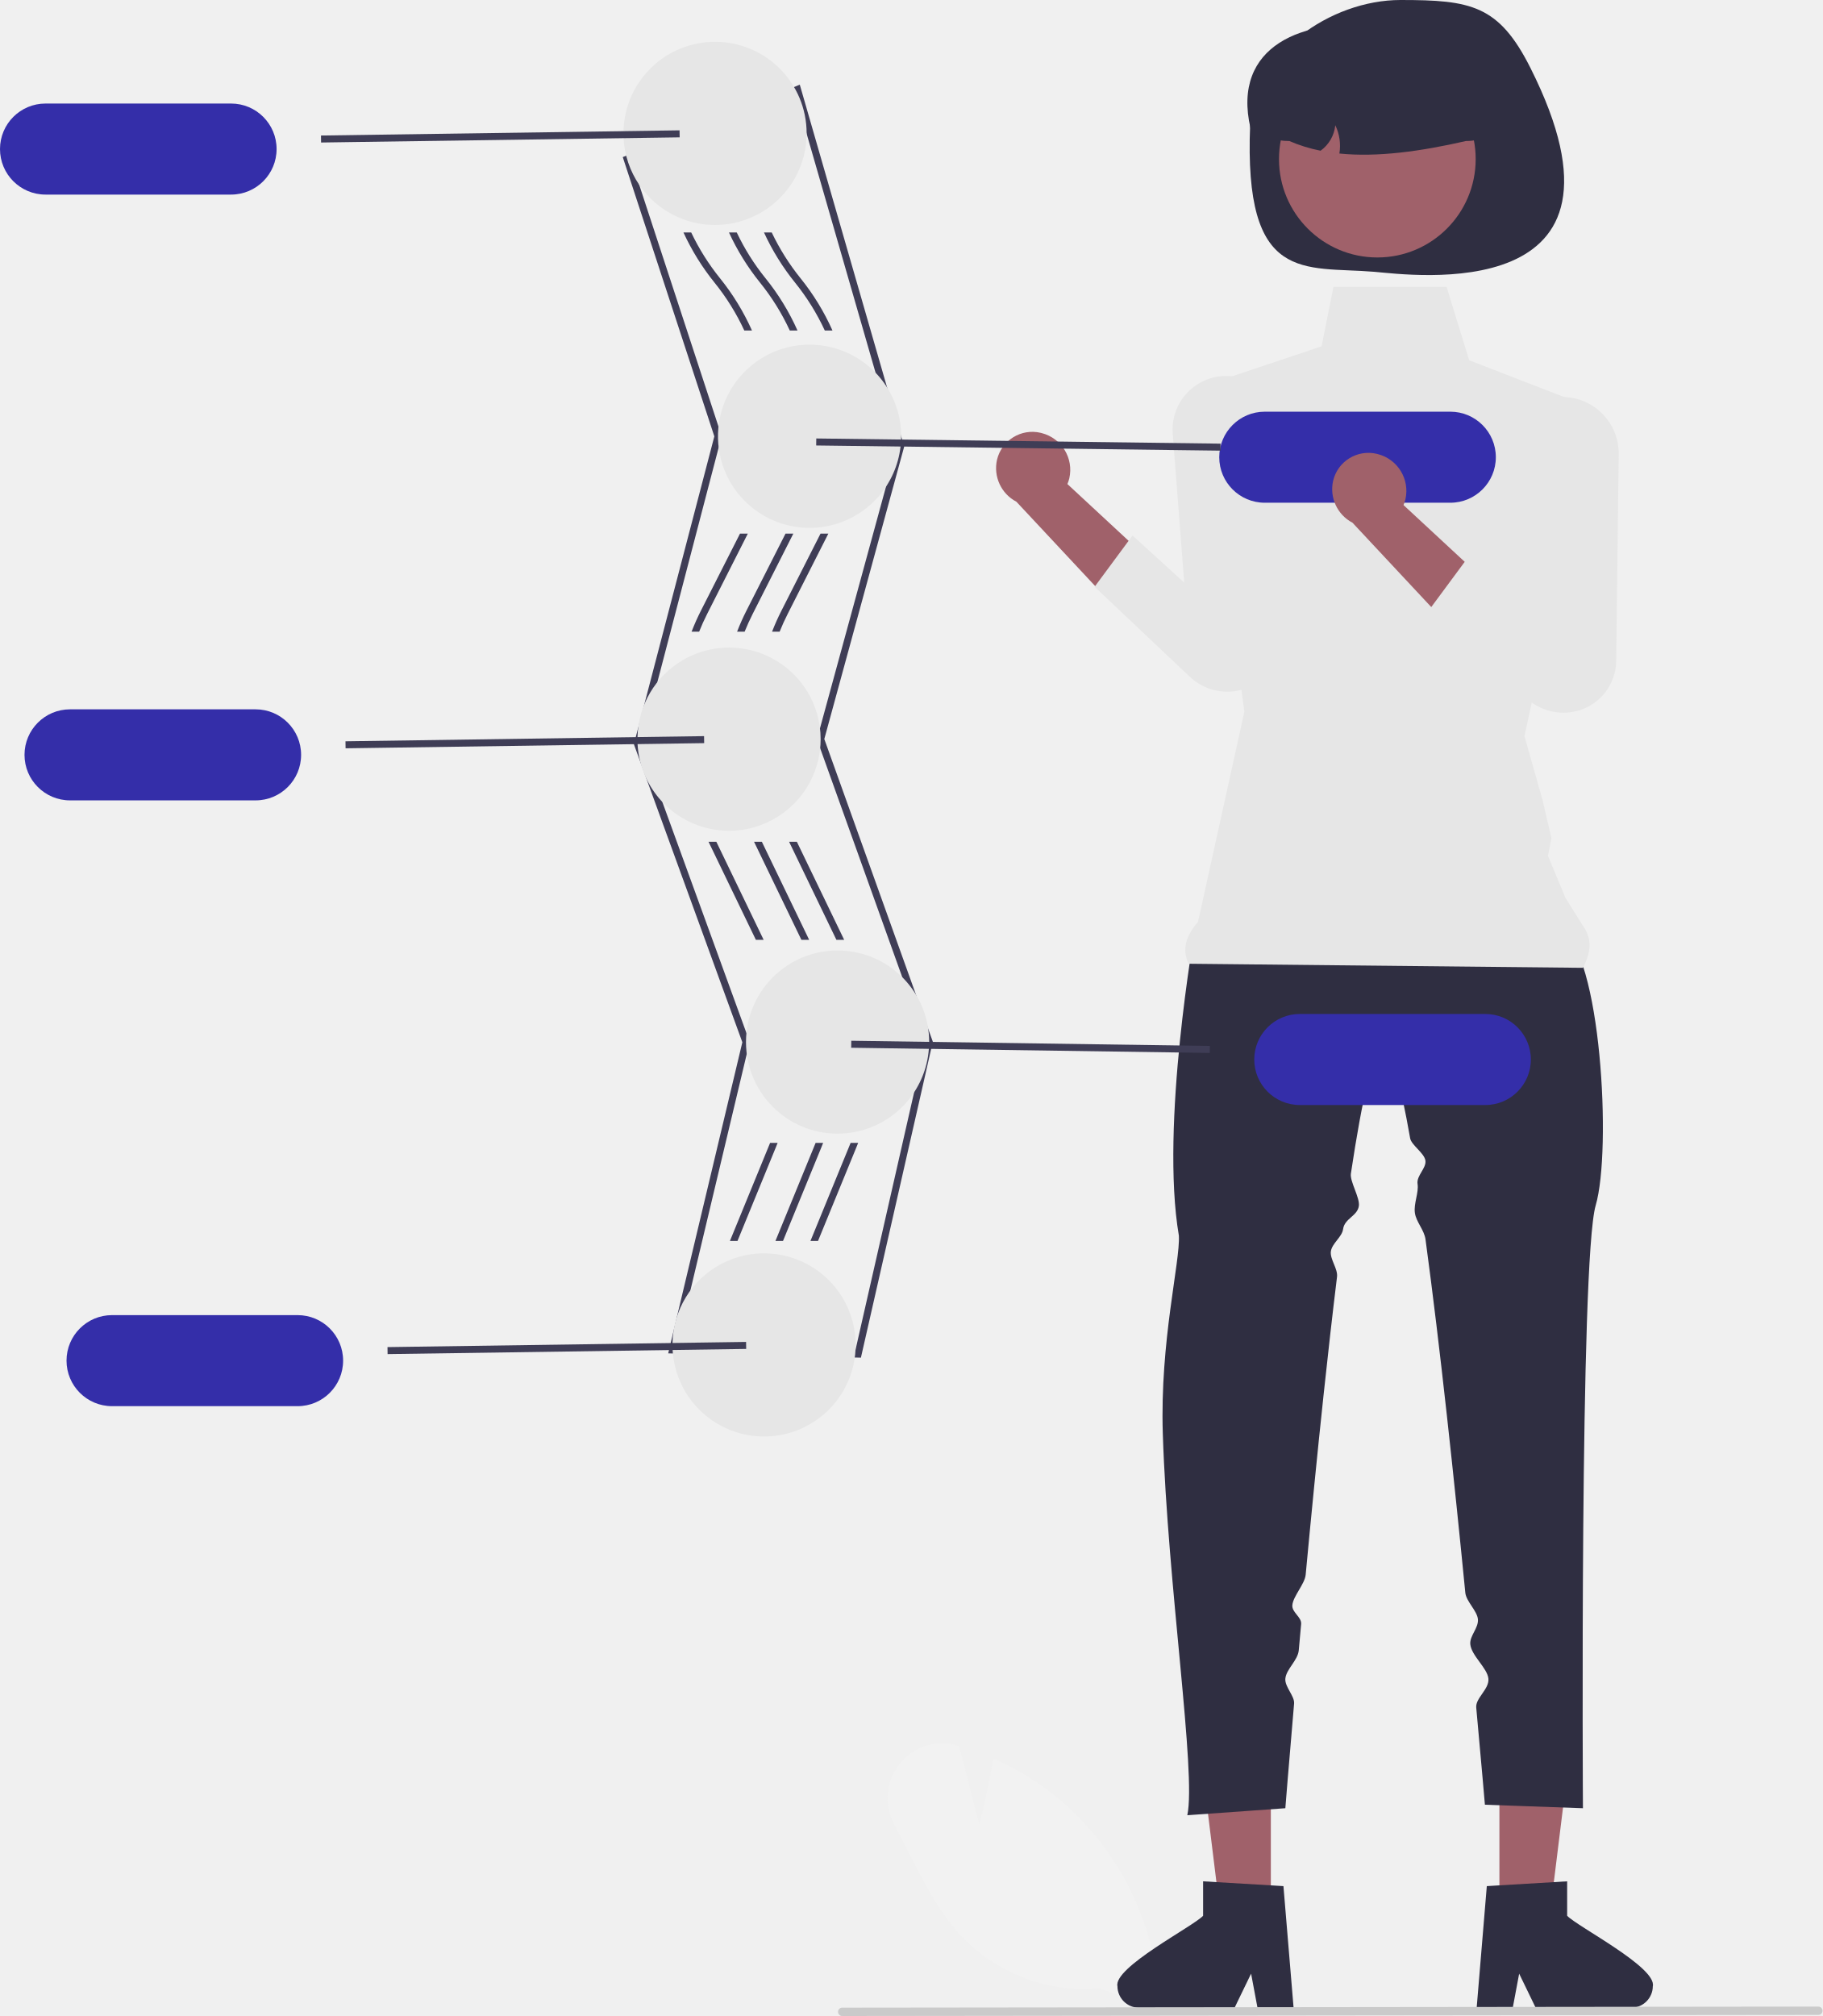
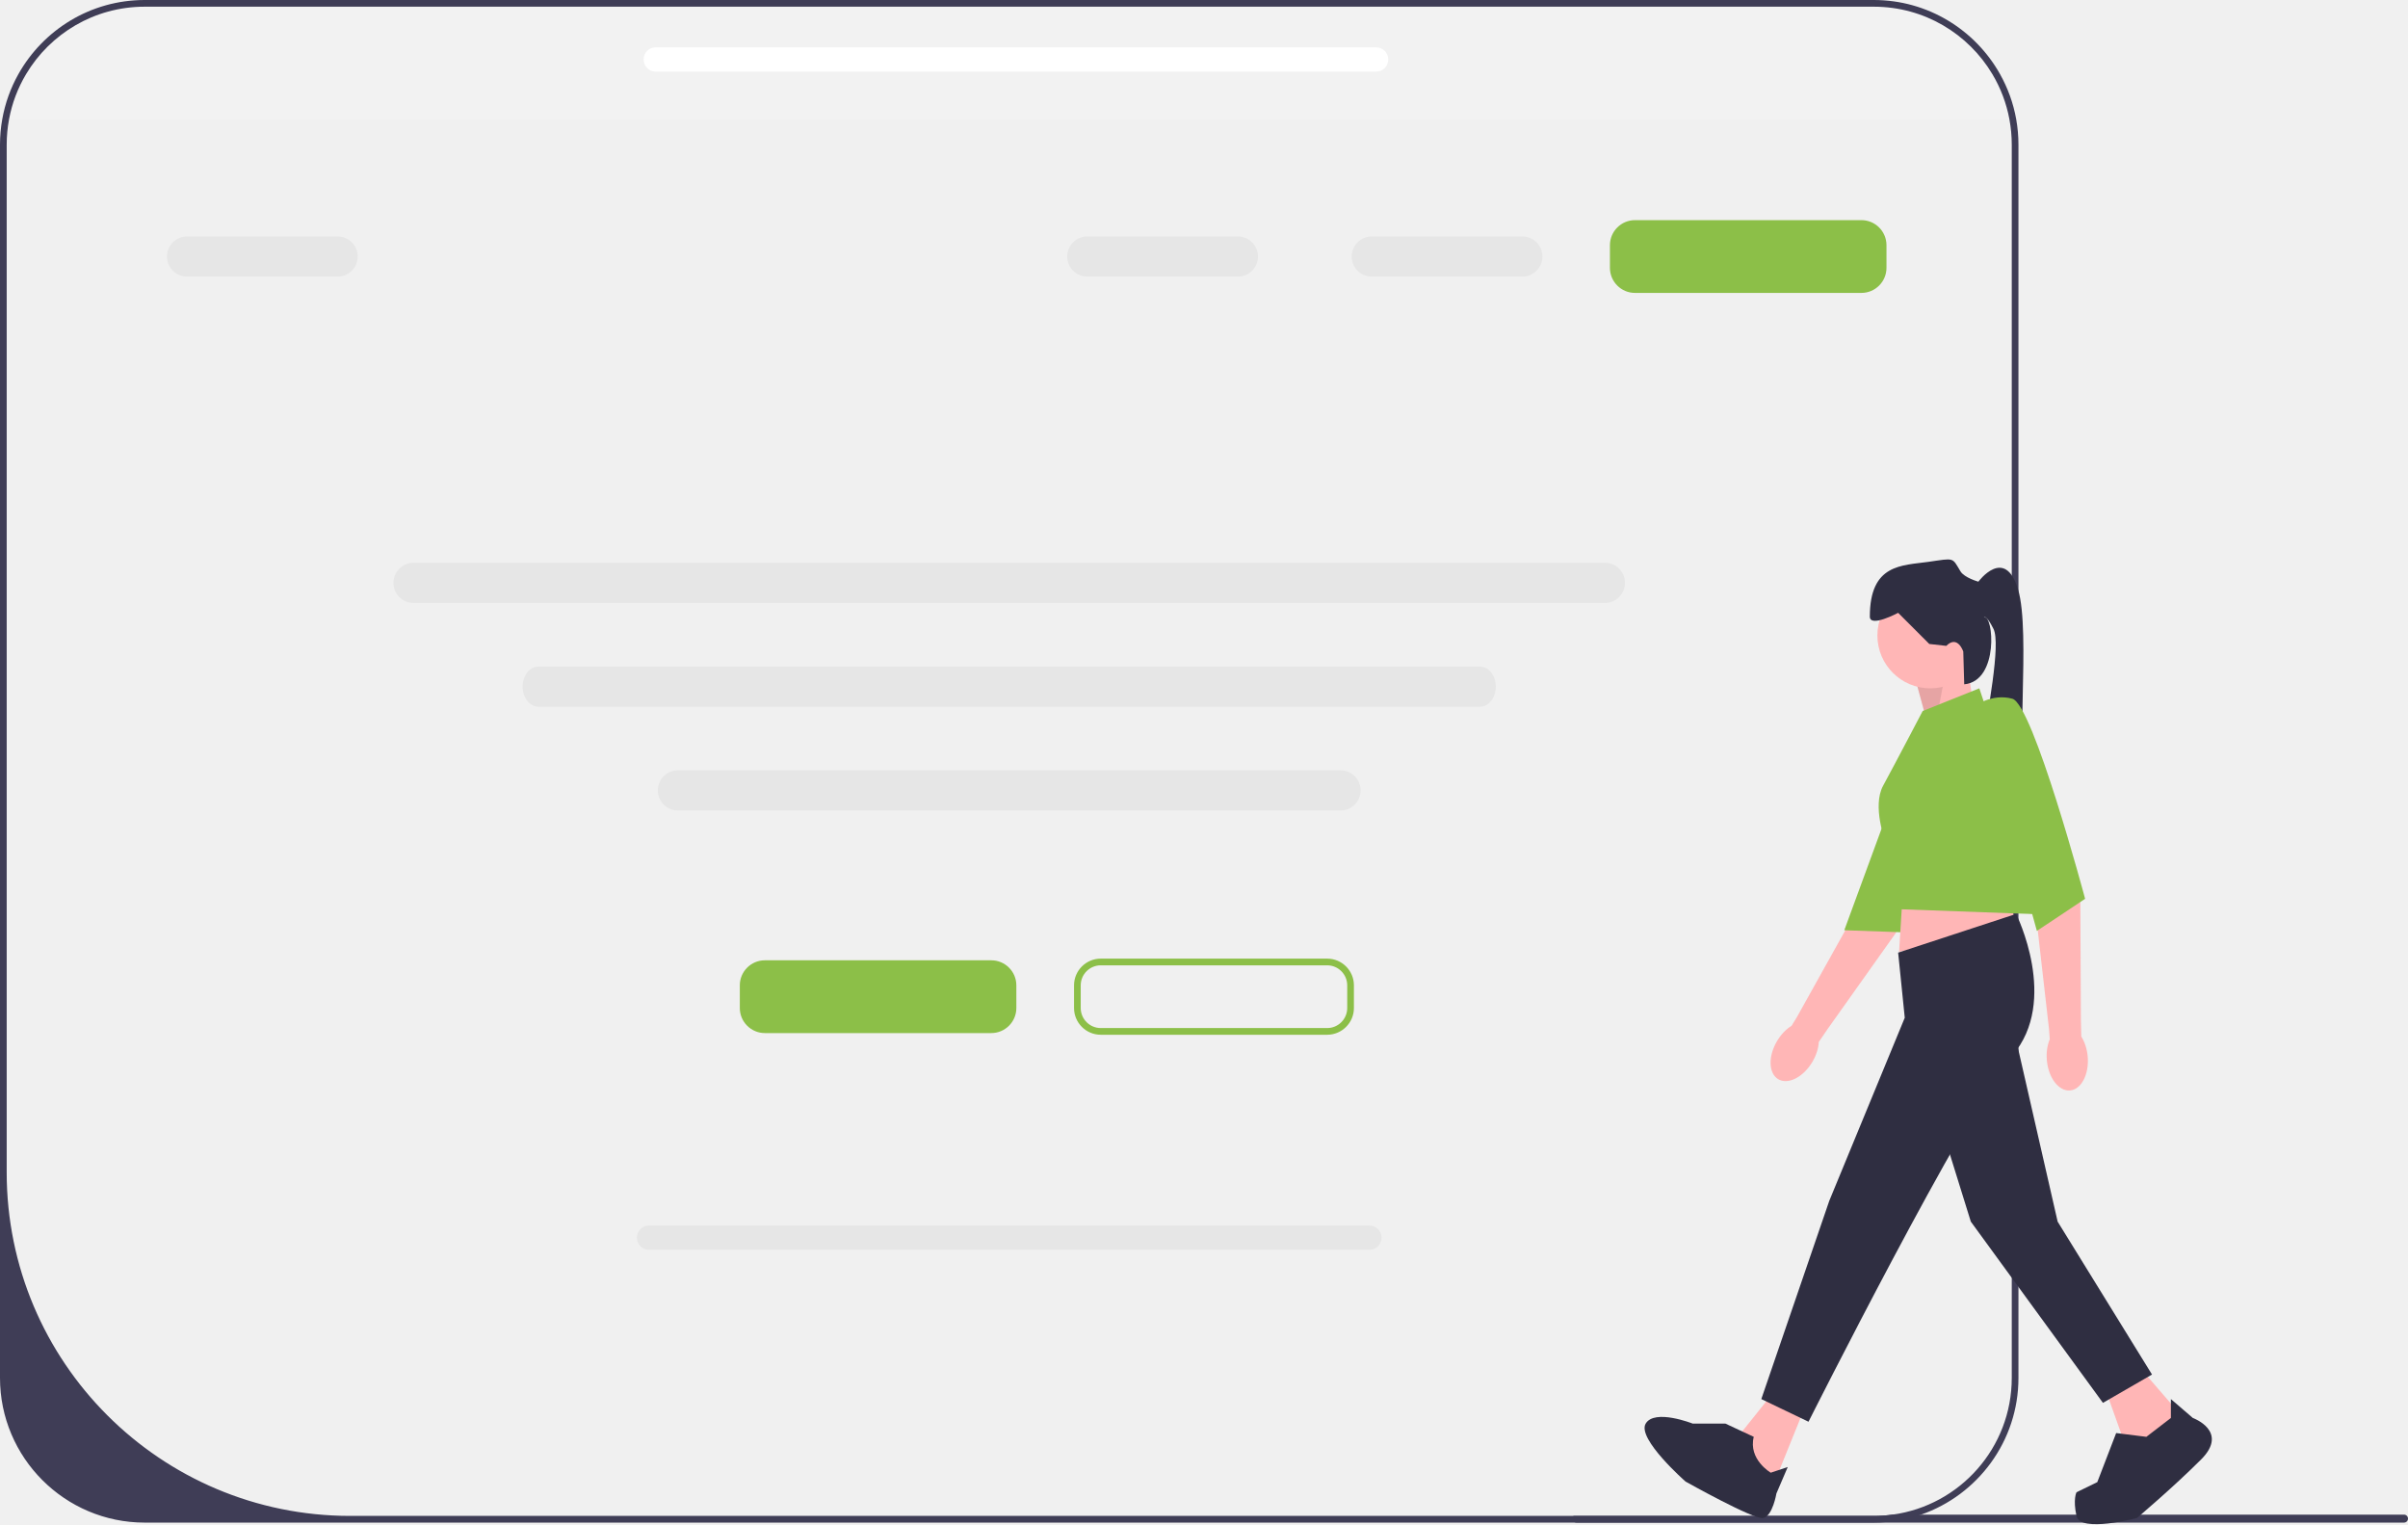
- <svg xmlns="http://www.w3.org/2000/svg" width="520.52" height="575.724" viewBox="0 0 520.52 575.724" role="img" artist="Katerina Limpitsouni" source="https://undraw.co/">
-   <path d="M637.266,285.816a10.855,10.855,0,0,1,7.89,12.922,10.413,10.413,0,0,1-.545,1.633l27.767,25.751L653.523,330.554l-23.477-25.133a10.825,10.825,0,0,1-5.535-12.001,10.359,10.359,0,0,1,12.48-7.674Q637.129,285.779,637.266,285.816Z" transform="translate(-339.7398 -162.1381)" fill="#a0616a" />
-   <path d="M663.213,315.067l-10.828,14.638,27.132,25.651a15.619,15.619,0,0,0,14.735,3.801h0a14.966,14.966,0,0,0,11.103-14.157l.718-59.045a16.136,16.136,0,0,0-14.947-16.4h0a15.303,15.303,0,0,0-16.43,14.086q-.018.237-.029.475a15.699,15.699,0,0,0,.009,1.691l3.299,42.707Z" transform="translate(-339.7398 -162.1381)" fill="#e6e6e6" />
-   <path d="M585.634,549.852l-55.043-1.222,21.177-88.844L520.793,374.676l.079-.302L543.768,286.759l-26.154-79.756,50.559-20.686,29.816,103.383-.074.271L575.178,373.187l30.992,86.428-.065.284Zm-52.524-3.167,50.936,1.132,20.044-88.077-31.008-86.472,22.83-83.553L566.868,189.011l-46.773,19.137,25.758,78.547-.075.285-22.891,87.599,30.966,85.089-.07.291Z" transform="translate(-339.7398 -162.1381)" fill="#3f3d56" />
-   <path d="M653.822,729.964a48.675,48.675,0,0,1-39.259-14.645c-6.591-6.949-11.113-15.892-15.487-24.542-1.273-2.517-2.589-5.12-3.928-7.614a15.534,15.534,0,0,1,1.612-17.332,15.272,15.272,0,0,1,16.303-5.209l.638.184,5.744,22.414c.857-3.343,2.696-10.876,3.858-18.256l.098-.618.572.255a78.133,78.133,0,0,1,16.786,10.115,80.529,80.529,0,0,1,30.112,60.643l.015.697Z" transform="translate(-339.7398 -162.1381)" fill="#f2f2f2" />
-   <path d="M570.13,200.227a26.132,26.132,0,0,1-12.48,22.28,19.169,19.169,0,0,1-1.77,1,25.78,25.78,0,0,1-6.9,2.4q-1.005.195-2.04.3a24.174,24.174,0,0,1-2.97.18,25.935,25.935,0,0,1-8.36-1.37v-.01a21.238,21.238,0,0,1-2.54-1,26.13,26.13,0,0,1-15.23-22.42c-.02-.45-.03-.91-.03-1.36,0-.21,0-.43.01-.64a26.159,26.159,0,0,1,52.31.64Z" transform="translate(-339.7398 -162.1381)" fill="#e6e6e6" />
-   <path d="M597.13,286.727c0,.33-.01.65-.03.98a19.033,19.033,0,0,1-.15,2,26.194,26.194,0,0,1-19.47,22.36c-.8.2-1.6.37-2.42.5a26.247,26.247,0,0,1-4.09.32,25.627,25.627,0,0,1-3.74-.27c-.68-.09-1.36-.22-2.02-.37a25.762,25.762,0,0,1-9.14-4.02c-.57-.39-1.13-.81-1.66-1.25a26.148,26.148,0,0,1,1.29-41.48v-.01a20.118,20.118,0,0,1,1.74-1.15,25.779,25.779,0,0,1,9.69-3.49c.68-.1,1.37-.17,2.06-.21.59-.05,1.18-.07,1.78-.07a26.048,26.048,0,0,1,6.35.78,23.391,23.391,0,0,1,2.38.72A26.137,26.137,0,0,1,597.13,286.727Z" transform="translate(-339.7398 -162.1381)" fill="#e6e6e6" />
-   <path d="M574.13,373.227a26.13,26.13,0,0,1-10.72,21.1,18.974,18.974,0,0,1-1.68,1.13,25.25,25.25,0,0,1-6.42,2.87q-.975.3-1.98.51a26.451,26.451,0,0,1-10.78-.01,23.876,23.876,0,0,1-2.55-.68,26.181,26.181,0,0,1-18.16-23.52c-.02-.47-.03-.93-.03-1.4,0-.2,0-.4.01-.6a26.122,26.122,0,0,1,12.86-21.93,22.079,22.079,0,0,1,2.41-1.26,26.023,26.023,0,0,1,10.88-2.37c.24,0,.48,0,.72.02a20.157,20.157,0,0,1,2.06.13,25.488,25.488,0,0,1,7.35,1.89c.63.26,1.24.54,1.84.86A26.131,26.131,0,0,1,574.13,373.227Z" transform="translate(-339.7398 -162.1381)" fill="#e6e6e6" />
-   <path d="M605.13,459.677v.05q0,.99-.09,1.95a26.132,26.132,0,0,1-18.91,23.2v.01a22.206,22.206,0,0,1-2.28.54,26.127,26.127,0,0,1-4.88.46,24.617,24.617,0,0,1-3.11-.19c-.67-.07-1.34-.18-2-.31a25.91,25.91,0,0,1-9.68-4.08,21.401,21.401,0,0,1-1.72-1.29,26.151,26.151,0,0,1-2.02-38.75v-.01c.51-.51,1.04-1,1.59-1.46a25.815,25.815,0,0,1,8.71-4.9c.64-.22,1.28-.41,1.94-.57a26.045,26.045,0,0,1,6.29-.76q.57,0,1.14.03c.78.03,1.56.1,2.32.2v.01h.01A26.13,26.13,0,0,1,605.13,459.677Z" transform="translate(-339.7398 -162.1381)" fill="#e6e6e6" />
-   <path d="M584.13,546.227a26.16,26.16,0,0,1-52.28,1.43c-.03-.48-.04-.95-.04-1.43,0-.19,0-.38.01-.57a26.124,26.124,0,0,1,13.64-22.41,23.41,23.41,0,0,1,2.68-1.26,25.896,25.896,0,0,1,9.83-1.92q.885,0,1.77.06c.7.05,1.39.12,2.07.22a25.44,25.44,0,0,1,6.99,2.07q.915.405,1.8.9A26.13,26.13,0,0,1,584.13,546.227Z" transform="translate(-339.7398 -162.1381)" fill="#e6e6e6" />
-   <path d="M776.86,181.527c34.543,68.685-34.176,59.099-44.579,58.232-20.039-1.67-37.344,3.734-35.477-42.012.82-20.092,22.837-35.609,42.946-35.609S767.825,163.562,776.86,181.527Z" transform="translate(-339.7398 -162.1381)" fill="#2f2e41" />
-   <polygon points="428.263 545.794 442.779 545.793 449.685 489.801 428.26 489.802 428.263 545.794" fill="#a0616a" />
-   <path d="M787.349,709.239v-9.841l-3.816.233-15.535.92-3.595.221-2.749,32.96-.147,1.767h10.307l.331-1.755,1.497-7.976,3.865,7.976.847,1.755H805.682a6.175,6.175,0,0,0,6.135-6.148C812.971,723.964,790.245,712.319,787.349,709.239Z" transform="translate(-339.7398 -162.1381)" fill="#2f2e41" />
-   <polygon points="362.977 545.794 348.461 545.793 341.555 489.801 362.98 489.802 362.977 545.794" fill="#a0616a" />
-   <path d="M683.37,709.239v-9.841l3.816.233,15.535.92,3.595.221,2.749,32.96.147,1.767H698.905l-.331-1.755-1.497-7.976-3.865,7.976-.847,1.755H665.038a6.175,6.175,0,0,1-6.135-6.148C657.749,723.964,680.474,712.319,683.37,709.239Z" transform="translate(-339.7398 -162.1381)" fill="#2f2e41" />
-   <path d="M681.058,427.625s-9.985,55.897-4.609,87.388c.41,7.514-5.436,30.09-4.59,56.514,1.391,43.434,9.599,96.937,7,109l28-2s.932-11.796,2.498-29.888c.187-2.164-2.703-4.777-2.498-7.112.239-2.724,3.576-5.198,3.838-8.127q.325-3.638.672-7.463c.184-2.027-2.702-3.315-2.509-5.41.238-2.595,3.557-6.013,3.808-8.696,1.525-16.315,3.271-34.119,5.139-51.584,1.227-11.474,2.507-22.802,3.811-33.464.283-2.313-2.043-5.011-1.758-7.256.291-2.295,3.194-4.133,3.486-6.346.412-3.11,4.101-3.733,4.514-6.654.331-2.343-2.614-7.02-2.282-9.223,3.242-21.558,6.461-36.03,9.247-35.826,2.299.168,4.941,10.136,7.676,25.707.345,1.964,4.012,4.208,4.359,6.342.361,2.215-2.598,4.327-2.236,6.707.385,2.531-1.149,5.598-.764,8.293.372,2.604,2.665,4.832,3.036,7.568,4.175,30.75,8.254,69.215,11.365,100.884.243,2.477,3.367,5.16,3.598,7.548.245,2.527-2.404,4.753-2.174,7.163.314,3.29,4.89,6.801,5.174,9.837.281,3.005-3.728,5.537-3.478,8.252,1.554,16.872,2.478,27.748,2.478,27.748l28,1s-.964-156.429,3.645-172.174,1.536-72.43-9.985-78.728S681.058,427.625,681.058,427.625Z" transform="translate(-339.7398 -162.1381)" fill="#2f2e41" />
-   <path d="M720.594,244.041l-3.402,17.008L682.86,272.527l12.301,92.837-13.243,60.024c-3.416,3.957-4.721,7.943-2.642,11.976l112.584,1.163c2.12-4.05,2.846-8.039,0-12l-5-8-5-12,1-5-2.529-10.872-1.923-6.805-3.246-11.487,20.193-93.403-35.984-13.943-6.461-20.976Z" transform="translate(-339.7398 -162.1381)" fill="#e6e6e6" />
-   <circle cx="393.394" cy="45.437" r="28.089" fill="#a0616a" />
-   <path d="M769.625,196.813c-3.37,3.333-6.087,5.602-11.203,5.602-12.94,2.959-25.254,4.668-36.13,3.566a13.458,13.458,0,0,0-1.167-8.076,10.219,10.219,0,0,1-4.201,7.273,43.415,43.415,0,0,1-8.916-2.763,18.597,18.597,0,0,1-11.101-3.66c-5.48-23.639,15.255-31.733,36.775-29.016a40.981,40.981,0,0,1,7.628-.728C757.348,169.011,767.72,179.038,769.625,196.813Z" transform="translate(-339.7398 -162.1381)" fill="#2f2e41" />
-   <path d="M566.33,314.527c-.07.16-.15.31-.23.46l-11.37,22.45c-.84,1.67-1.61,3.36-2.31,5.09h-2.15a62.694,62.694,0,0,1,2.67-6l11.16-22Z" transform="translate(-339.7398 -162.1381)" fill="#3f3d56" />
-   <path d="M567.52,256.527h-2.2a65.629,65.629,0,0,0-8.49-13.67,67.945,67.945,0,0,1-8.88-14.33h2.22a65.384,65.384,0,0,0,8.22,13.08A67.31,67.31,0,0,1,567.52,256.527Z" transform="translate(-339.7398 -162.1381)" fill="#3f3d56" />
-   <polygon points="231.11 268.389 228.89 268.389 215.37 240.389 217.6 240.389 231.11 268.389" fill="#3f3d56" />
-   <path d="M572.69,488.527h2.15c-.15.39-.3.77-.46,1.16l-11,26.84h-2.16l11.31-27.6C572.58,488.797,572.64,488.657,572.69,488.527Z" transform="translate(-339.7398 -162.1381)" fill="#3f3d56" />
-   <path d="M582.69,488.527h2.15c-.15.39-.3.77-.46,1.16l-11,26.84h-2.16l11.31-27.6C582.58,488.797,582.64,488.657,582.69,488.527Z" transform="translate(-339.7398 -162.1381)" fill="#3f3d56" />
-   <path d="M576.33,314.527c-.08.15-.15.31-.23.46l-11.37,22.45q-1.275,2.505-2.31,5.09h-2.16a65.366,65.366,0,0,1,2.68-6l11.16-22Z" transform="translate(-339.7398 -162.1381)" fill="#3f3d56" />
-   <path d="M577.51,256.527h-2.19a65.89,65.89,0,0,0-8.49-13.67,67.945,67.945,0,0,1-8.88-14.33h2.21a66.347,66.347,0,0,0,8.23,13.08A67.269,67.269,0,0,1,577.51,256.527Z" transform="translate(-339.7398 -162.1381)" fill="#3f3d56" />
-   <polygon points="241.11 268.389 238.89 268.389 225.38 240.389 227.6 240.389 241.11 268.389" fill="#3f3d56" />
-   <path d="M559.69,488.527h2.15c-.15.39-.3.77-.46,1.16l-11,26.84h-2.16l11.31-27.6C559.58,488.797,559.64,488.657,559.69,488.527Z" transform="translate(-339.7398 -162.1381)" fill="#3f3d56" />
-   <path d="M553.33,314.527c-.08.16-.15.31-.23.46l-11.37,22.45q-1.275,2.505-2.3,5.09h-2.16a65.293,65.293,0,0,1,2.67-6l11.16-22Z" transform="translate(-339.7398 -162.1381)" fill="#3f3d56" />
-   <path d="M554.52,256.527h-2.19a65.673,65.673,0,0,0-8.5-13.67,68.198,68.198,0,0,1-8.88-14.33h2.21a66.175,66.175,0,0,0,8.23,13.08A67.769,67.769,0,0,1,554.52,256.527Z" transform="translate(-339.7398 -162.1381)" fill="#3f3d56" />
-   <polygon points="204.6 240.389 218.11 268.389 215.89 268.389 202.37 240.389 204.6 240.389" fill="#3f3d56" />
-   <path d="M405.74,191.707h-53a13,13,0,1,0,0,26h53a13,13,0,0,0,0-26Z" transform="translate(-339.7398 -162.1381)" fill="#342ea9" />
-   <rect x="431.424" y="200.095" width="102.43" height="2" transform="matrix(0.9999, -0.01444, 0.01444, 0.9999, -342.5941, -155.1459)" fill="#3f3d56" />
-   <path d="M424.74,537.707h-53a13,13,0,1,0,0,26h53a13,13,0,0,0,0-26Z" transform="translate(-339.7398 -162.1381)" fill="#342ea9" />
-   <rect x="450.424" y="546.095" width="102.43" height="2" transform="matrix(0.9999, -0.01444, 0.01444, 0.9999, -347.5897, -154.8354)" fill="#3f3d56" />
-   <path d="M412.74,364.707h-53a13,13,0,1,0,0,26h53a13,13,0,0,0,0-26Z" transform="translate(-339.7398 -162.1381)" fill="#342ea9" />
-   <rect x="438.424" y="373.095" width="102.43" height="2" transform="matrix(0.9999, -0.01444, 0.01444, 0.9999, -345.0922, -155.0268)" fill="#3f3d56" />
-   <path d="M753.98,279.707h-53a13,13,0,0,0,0,26h53a13,13,0,0,0,0-26Z" transform="translate(-339.7398 -162.1381)" fill="#342ea9" />
-   <polygon points="348.585 128.696 233.117 127.217 233.146 125.217 348.614 126.696 348.585 128.696" fill="#3f3d56" />
-   <path d="M763.98,451.707h-53a13,13,0,0,0,0,26h53a13,13,0,0,0,0-26Z" transform="translate(-339.7398 -162.1381)" fill="#342ea9" />
-   <rect x="633.081" y="409.88" width="2" height="102.43" transform="translate(-175.8645 926.3111) rotate(-89.17239)" fill="#3f3d56" />
-   <path d="M859.069,737.555l-278.75.307a1.191,1.191,0,1,1,0-2.381l278.75-.307a1.191,1.191,0,1,1,0,2.381Z" transform="translate(-339.7398 -162.1381)" fill="#cacaca" />
-   <path d="M733.266,291.816a10.855,10.855,0,0,1,7.89,12.922,10.413,10.413,0,0,1-.545,1.633l27.767,25.751L749.523,336.554l-23.477-25.133a10.825,10.825,0,0,1-5.535-12.001,10.359,10.359,0,0,1,12.48-7.674Q733.129,291.779,733.266,291.816Z" transform="translate(-339.7398 -162.1381)" fill="#a0616a" />
-   <path d="M759.213,321.067l-10.828,14.638,27.132,25.651a15.619,15.619,0,0,0,14.735,3.801h0a14.966,14.966,0,0,0,11.103-14.157l.718-59.045a16.136,16.136,0,0,0-14.947-16.4h0a15.303,15.303,0,0,0-16.43,14.086q-.018.237-.029.475a15.699,15.699,0,0,0,.009,1.691l3.299,42.707Z" transform="translate(-339.7398 -162.1381)" fill="#e6e6e6" />
+ <svg xmlns="http://www.w3.org/2000/svg" width="719.53" height="455.365" viewBox="0 0 719.53 455.365" role="img" artist="Katerina Limpitsouni" source="https://undraw.co/">
+   <path d="M602.46,35.65H.67c.85-4.82,2.51-9.38,4.83-13.51C12.91,8.94,27.04,0,43.23,0H559.9c16.18,0,30.32,8.94,37.72,22.14,2.32,4.13,3.99,8.69,4.84,13.51Z" fill="#f2f2f2" />
+   <path d="M719.53,453.7c0,.66-.53,1.19-1.19,1.19h-247.29c-.66,0-1.19-.53-1.19-1.19,0-.32,.12-.6,.32-.81h89.72c1.91,0,3.78-.13,5.62-.38h152.82c.66,0,1.19,.53,1.19,1.19Z" fill="#3f3d56" />
+   <path d="M442.218,211.14H160.905c-2.614,0-4.741-2.691-4.741-6s2.127-6,4.741-6H442.218c2.614,0,4.741,2.691,4.741,6s-2.127,6-4.741,6Z" fill="#e6e6e6" />
+   <path d="M602.46,35.65c-.85-4.82-2.52-9.38-4.84-13.51-7.4-13.2-21.54-22.14-37.72-22.14H43.23C27.04,0,12.91,8.94,5.5,22.14c-2.32,4.13-3.98,8.69-4.83,13.51-.44,2.46-.67,4.99-.67,7.58V411.66c0,23.84,19.39,43.23,43.23,43.23H559.9c4.94,0,9.7-.84,14.13-2.38,16.92-5.86,29.1-21.96,29.1-40.85V43.23c0-2.58-.23-5.12-.67-7.58Zm-1.33,376.01c0,20.86-15.5,38.11-35.61,40.85-1.84,.25-3.71,.38-5.62,.38H104.64c-56.69,0-102.64-45.96-102.64-102.65V43.23c0-2.59,.24-5.12,.7-7.58,.9-4.86,2.65-9.41,5.1-13.51C14.99,10.08,28.17,2,43.23,2H559.9c15.06,0,28.24,8.08,35.43,20.14,2.45,4.1,4.2,8.65,5.1,13.51,.46,2.46,.7,4.99,.7,7.58V411.66Z" fill="#3f3d56" />
+   <g>
+     <polygon points="575.926 216.08 572.542 203.672 587.77 198.032 589.462 209.312 575.926 216.08" fill="#ffb6b6" />
+     <polygon points="575.926 216.08 572.542 203.672 581.51 199.889 578.724 214.517 575.926 216.08" isolation="isolate" opacity=".1" />
+     <g>
+       <path d="M531.349,322.417c-2.909-1.73-3.062-6.838-.343-11.409,1.19-2.001,2.734-3.567,4.337-4.55l1.597-2.609,20.202-36.216s8.843-34.156,12.443-38.286c3.6-4.13,8.806-3.157,8.806-3.157l4.617,4.101-16.479,48.377-20.336,28.638-2.725,3.985c-.099,1.878-.739,3.982-1.93,5.983-2.719,4.571-7.282,6.873-10.19,5.142v0Z" fill="#ffb6b6" />
+       <path d="M575.093,212.535s6.426-.248,10.48,4.743-17.185,61.249-17.185,61.249l-17.3-.612,24.005-65.379h0Z" fill="#8cbf48" />
+     </g>
+     <circle cx="576.772" cy="189.854" r="15.792" fill="#ffb6b6" />
+     <polygon points="539.831 419.114 529.115 445.621 522.912 439.417 520.656 427.573 529.679 416.294 539.831 419.114" fill="#ffb6b6" />
+     <polygon points="640.22 409.526 650.936 421.934 645.86 432.085 634.58 430.393 628.941 414.602 640.22 409.526" fill="#ffb6b6" />
+     <polygon points="568.876 261.48 567.466 284.322 602.433 278.118 600.177 264.018 568.876 261.48" fill="#ffb6b6" />
+     <path d="M567.184,284.604l35.249-11.562s12.972,25.943-1.128,42.299-60.91,109.413-60.91,109.413l-14.1-6.768,20.303-59.218,22.559-54.706-1.974-19.457h0Z" fill="#2f2e41" />
+     <polygon points="601.305 305.753 614.841 364.971 643.04 410.654 628.377 419.114 588.898 364.971 575.926 323.236 601.305 305.753" fill="#2f2e41" />
+     <path d="M515.58,425.318h-9.768s-11.397-4.512-14.069,0,11.918,17.308,11.918,17.308c0,0,20.378,11.455,23.198,10.891s3.948-7.332,3.948-7.332l3.384-7.896-5.076,1.692s-6.768-3.948-5.076-10.716l-8.46-3.948h0Z" fill="#2f2e41" />
+     <path d="M648.68,423.626v-5.64l6.557,5.64s10.927,3.948,2.467,12.408c-8.46,8.46-19.175,17.483-19.175,17.483,0,0-16.919,4.512-18.047-.564s0-7.13,0-7.13l6.204-3.022,5.64-14.664,9.024,1.128,7.332-5.64,0-0Z" fill="#2f2e41" />
+     <path d="M581.566,192.956l-5.076-.564-9.306-9.306s-8.46,4.512-8.46,1.128c0-15.792,9.588-15.228,17.484-16.356,7.896-1.128,7.05-1.41,9.588,2.82,1.161,1.934,5.358,3.102,5.358,3.102,0,0,7.896-10.716,11.844,2.256,3.948,12.972-1.128,53.014,2.82,56.398,3.948,3.384-16.21,6.763-14.027-6.488s6.131-33.555,3.875-38.066c-2.256-4.512-2.82-3.384-2.82-3.384,2.796-1.141,4.622,18.964-5.919,19.949l-.285-9.797s-1.692-5.076-5.076-1.692l0-0Z" fill="#2f2e41" />
+     <path d="M574.516,212.414l16.919-6.768,22.559,67.678-46.416-1.691-4.179-20.2s-4.08-10.513-.697-16.717,11.813-22.303,11.813-22.303l0-0Z" fill="#8cbf48" />
+     <g>
+       <path d="M618.543,325.783c-3.372,.29-6.474-3.771-6.93-9.07-.199-2.32,.142-4.492,.871-6.225l-.224-3.051-4.699-41.202s-8.748-33.703-8.231-39.157c.518-5.454,1.335-6.902,1.335-6.902l6.142,.64,14.814,48.913,.173,35.123,.109,4.827c1.014,1.584,1.721,3.666,1.92,5.986,.455,5.299-1.909,9.829-5.281,10.119v0Z" fill="#ffb6b6" />
+       <path d="M590.026,211.004s5.076-3.948,11.28-2.256,21.744,59.782,21.744,59.782l-14.413,9.588-18.611-67.114Z" fill="#8cbf48" />
+     </g>
+   </g>
+   <path d="M296.205,308.64h-67.656c-4.129,0-7.488-3.359-7.488-7.488v-6.767c0-4.129,3.359-7.487,7.488-7.487h67.656c4.129,0,7.488,3.358,7.488,7.487v6.767c0,4.129-3.359,7.488-7.488,7.488Z" fill="#8cbf48" />
+   <path d="M556.205,87.511h-67.656c-4.129,0-7.488-3.359-7.488-7.488v-6.767c0-4.129,3.359-7.487,7.488-7.487h67.656c4.129,0,7.488,3.358,7.488,7.487v6.767c0,4.129-3.359,7.488-7.488,7.488Z" fill="#8cbf48" />
+   <path d="M396.573,309.14h-67.656c-4.405,0-7.988-3.584-7.988-7.988v-6.767c0-4.404,3.583-7.987,7.988-7.987h67.656c4.405,0,7.988,3.583,7.988,7.987v6.767c0,4.404-3.583,7.988-7.988,7.988Zm-67.656-20.742c-3.302,0-5.988,2.686-5.988,5.987v6.767c0,3.302,2.687,5.988,5.988,5.988h67.656c3.302,0,5.988-2.687,5.988-5.988v-6.767c0-3.302-2.687-5.987-5.988-5.987h-67.656Z" fill="#8cbf48" />
+   <path d="M479.561,180.14H123.561c-3.309,0-6-2.691-6-6s2.691-6,6-6H479.561c3.309,0,6,2.691,6,6s-2.691,6-6,6Z" fill="#e6e6e6" />
+   <path d="M100.89,82.64H55.89c-3.309,0-6-2.691-6-6s2.691-6,6-6h45c3.309,0,6,2.691,6,6s-2.691,6-6,6Z" fill="#e6e6e6" />
+   <path d="M369.89,82.64h-45c-3.309,0-6-2.691-6-6s2.691-6,6-6h45c3.309,0,6,2.691,6,6s-2.691,6-6,6Z" fill="#e6e6e6" />
+   <path d="M454.89,82.64h-45c-3.309,0-6-2.691-6-6s2.691-6,6-6h45c3.309,0,6,2.691,6,6s-2.691,6-6,6Z" fill="#e6e6e6" />
+   <path d="M400.561,242.14H202.561c-3.309,0-6-2.691-6-6s2.691-6,6-6h198c3.309,0,6,2.691,6,6s-2.691,6-6,6Z" fill="#e6e6e6" />
+   <path d="M409.189,373.396H193.934c-2.001,0-3.628-1.627-3.628-3.628s1.627-3.628,3.628-3.628h215.256c2.001,0,3.628,1.627,3.628,3.628s-1.627,3.628-3.628,3.628h-0Z" fill="#e6e6e6" />
+   <path d="M411.193,21.396H195.937c-2.001,0-3.628-1.627-3.628-3.628s1.627-3.628,3.628-3.628h215.256c2.001,0,3.628,1.627,3.628,3.628s-1.627,3.628-3.628,3.628h-0Z" fill="#fff" />
</svg>
